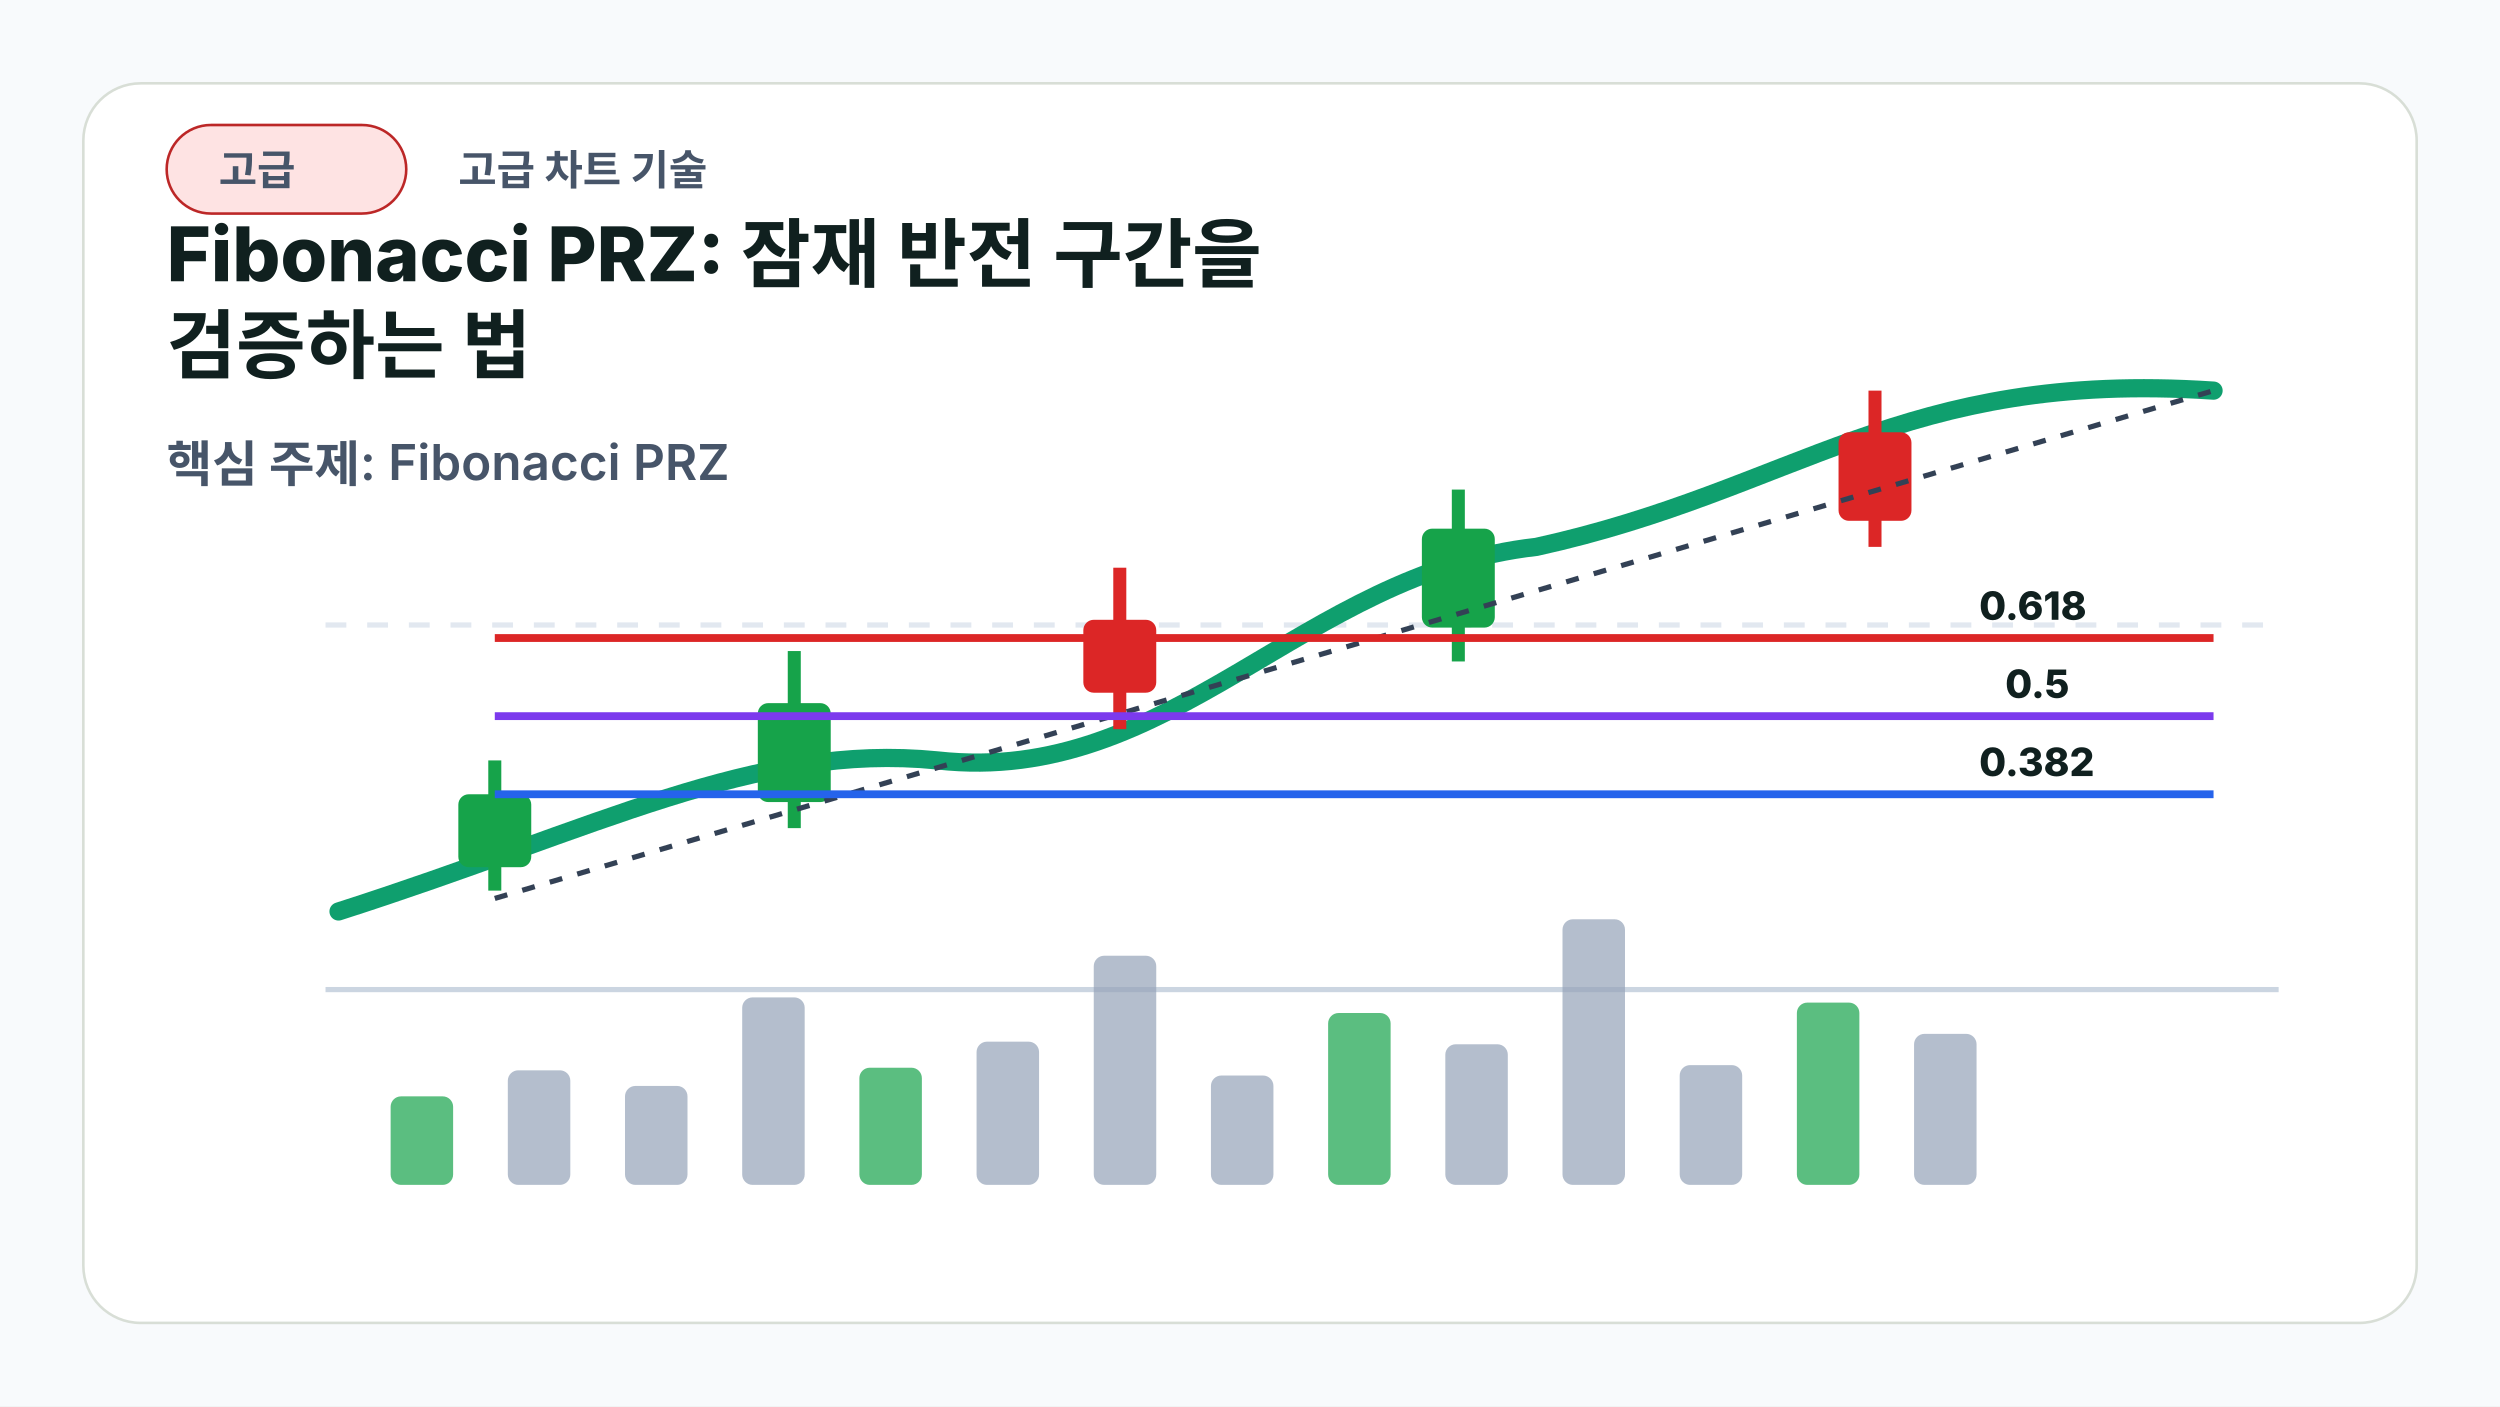
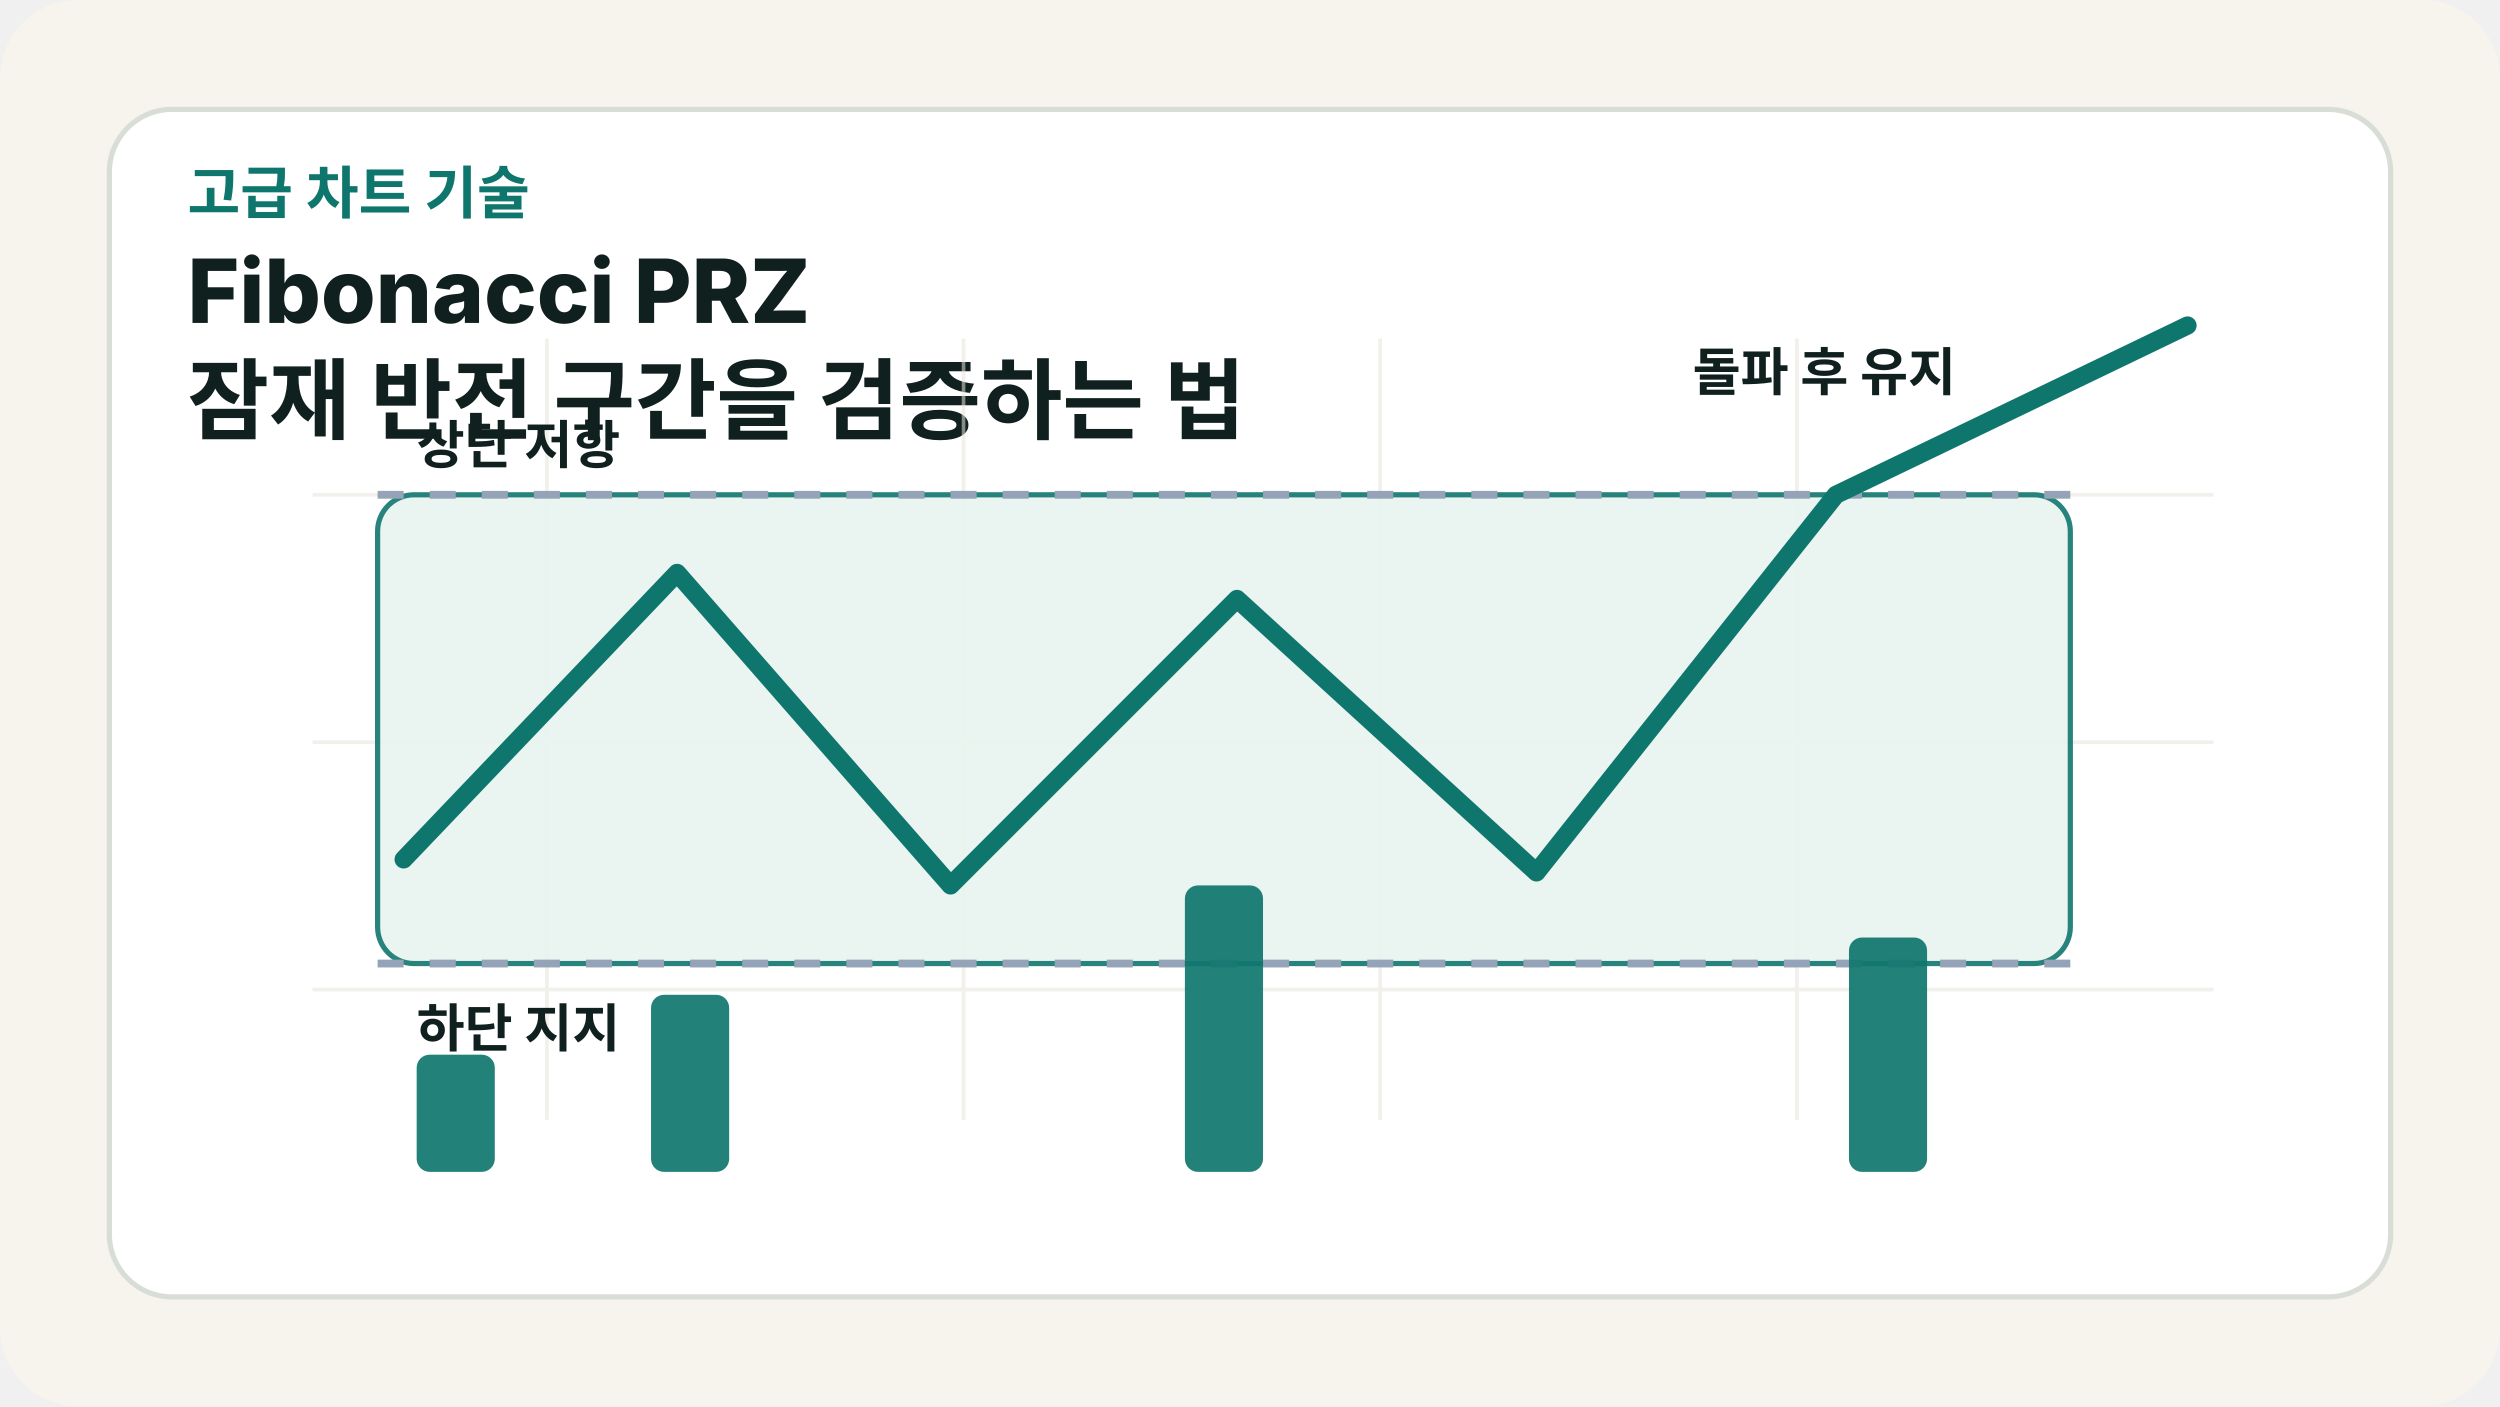
<svg xmlns="http://www.w3.org/2000/svg" width="960" height="540" viewBox="0 0 960 540" role="img" aria-labelledby="title desc">
-   <style>.title{font:800 29px system-ui,-apple-system,Segoe UI,sans-serif;fill:#10201f}.item{font:600 19px system-ui,-apple-system,Segoe UI,sans-serif;fill:#475569}.small{font:700 16px system-ui,-apple-system,Segoe UI,sans-serif;fill:#475569}.label{font:800 15px system-ui,-apple-system,Segoe UI,sans-serif;fill:#10201f}.muted{font:600 14px system-ui,-apple-system,Segoe UI,sans-serif;fill:#64748b}</style>
-   <rect width="960" height="540" fill="#f8fafc" />
-   <rect x="32" y="32" width="896" height="476" rx="22" fill="white" stroke="#d8ded6" />
-   <rect x="64" y="48" width="92" height="34" rx="17" fill="#fee2e2" stroke="#b91c1c" opacity="0.95" />
-   <text x="84" y="71" class="small">고급</text>
-   <text x="176" y="71" class="small">고급 차트 기술</text>
-   <text x="64" y="108" class="title">Fibonacci PRZ: 잠재 반전 구간을</text>
-   <text x="64" y="143" class="title">검증하는 법</text>
-   <text x="64" y="185" class="item">핵심 주제: Fibonacci PRZ</text>
+   <style>
+ .bg{fill:#f6f4ed}.panel{fill:#fff;stroke:#d8ded6;stroke-width:2}.title{font:800 34px system-ui,-apple-system,BlinkMacSystemFont,"Segoe UI",sans-serif;fill:#10201f}.sub{font:800 22px system-ui,-apple-system,BlinkMacSystemFont,"Segoe UI",sans-serif;fill:#0f766e}.label{font:800 20px system-ui,-apple-system,BlinkMacSystemFont,"Segoe UI",sans-serif;fill:#10201f}.note{font:700 17px system-ui,-apple-system,BlinkMacSystemFont,"Segoe UI",sans-serif;fill:#647067}.line{fill:none;stroke:#0f766e;stroke-width:7;stroke-linecap:round;stroke-linejoin:round}.down{fill:none;stroke:#b45309;stroke-width:7;stroke-linecap:round;stroke-linejoin:round}.thin{fill:none;stroke:#94a3b8;stroke-width:4;stroke-linecap:round}.dash{stroke:#94a3b8;stroke-width:3;stroke-dasharray:10 10}.zone{fill:#e8f4ef;stroke:#0f766e;stroke-width:2;opacity:.9}.risk{fill:#fff3df;stroke:#b45309;stroke-width:2}.bar{fill:#0f766e;opacity:.92}.warn{fill:#b45309;opacity:.92}
+ </style>
+   <rect class="bg" width="960" height="540" rx="30" />
+   <rect class="panel" x="42" y="42" width="876" height="456" rx="24" />
+   <text x="72" y="82" class="sub">고급 차트 기술</text>
+   <text x="72" y="124" class="title">Fibonacci PRZ</text>
+   <text x="72" y="166" class="title">잠재 반전 구간을 검증하는 법</text>
+   <g opacity=".55">
+     <path d="M120 190H850M120 285H850M120 380H850M210 130V430M370 130V430M530 130V430M690 130V430" stroke="#e7e3d8" stroke-width="1.4" />
+   </g>
+   <rect class="zone" x="145" y="190" width="650" height="180" rx="14" />
+   <path class="dash" d="M145 190H795M145 370H795" />
+   <path class="line" d="M155 330L260 220L365 340L475 230L590 335L705 190L840 125" />
  <g>
-     <line x1="125" y1="380" x2="875" y2="380" stroke="#cbd5e1" stroke-width="2" />
-     <line x1="125" y1="240" x2="875" y2="240" stroke="#e2e8f0" stroke-width="2" stroke-dasharray="8 8" />
-     <path d="M130 350 C230 318 290 285 360 292 C450 302 500 220 590 210 C690 188 730 142 850 150" fill="none" stroke="#0f9f6e" stroke-width="7" stroke-linecap="round" />
-     <line x1="190" y1="342" x2="190" y2="292" stroke="#16a34a" stroke-width="5" />
-     <rect x="176" y="305" width="28" height="28" rx="4" fill="#16a34a" />
-     <line x1="305" y1="318" x2="305" y2="250" stroke="#16a34a" stroke-width="5" />
-     <rect x="291" y="270" width="28" height="38" rx="4" fill="#16a34a" />
-     <line x1="430" y1="280" x2="430" y2="218" stroke="#dc2626" stroke-width="5" />
-     <rect x="416" y="238" width="28" height="28" rx="4" fill="#dc2626" />
-     <line x1="560" y1="254" x2="560" y2="188" stroke="#16a34a" stroke-width="5" />
-     <rect x="546" y="203" width="28" height="38" rx="4" fill="#16a34a" />
-     <line x1="720" y1="210" x2="720" y2="150" stroke="#dc2626" stroke-width="5" />
-     <rect x="706" y="166" width="28" height="34" rx="4" fill="#dc2626" />
-     <rect x="150" y="421" width="24" height="34" rx="4" fill="#16a34a" opacity=".7" />
-     <rect x="195" y="411" width="24" height="44" rx="4" fill="#94a3b8" opacity=".7" />
-     <rect x="240" y="417" width="24" height="38" rx="4" fill="#94a3b8" opacity=".7" />
-     <rect x="285" y="383" width="24" height="72" rx="4" fill="#94a3b8" opacity=".7" />
-     <rect x="330" y="410" width="24" height="45" rx="4" fill="#16a34a" opacity=".7" />
-     <rect x="375" y="400" width="24" height="55" rx="4" fill="#94a3b8" opacity=".7" />
-     <rect x="420" y="367" width="24" height="88" rx="4" fill="#94a3b8" opacity=".7" />
-     <rect x="465" y="413" width="24" height="42" rx="4" fill="#94a3b8" opacity=".7" />
-     <rect x="510" y="389" width="24" height="66" rx="4" fill="#16a34a" opacity=".7" />
-     <rect x="555" y="401" width="24" height="54" rx="4" fill="#94a3b8" opacity=".7" />
-     <rect x="600" y="353" width="24" height="102" rx="4" fill="#94a3b8" opacity=".7" />
-     <rect x="645" y="409" width="24" height="46" rx="4" fill="#94a3b8" opacity=".7" />
-     <rect x="690" y="385" width="24" height="70" rx="4" fill="#16a34a" opacity=".7" />
-     <rect x="735" y="397" width="24" height="58" rx="4" fill="#94a3b8" opacity=".7" />
-     <line x1="190" y1="345" x2="850" y2="150" stroke="#334155" stroke-width="2" stroke-dasharray="5 6" />
-     <line x1="190" y1="305" x2="850" y2="305" stroke="#2563eb" stroke-width="3" />
-     <text x="760" y="298" class="label">0.382</text>
-     <line x1="190" y1="275" x2="850" y2="275" stroke="#7c3aed" stroke-width="3" />
-     <text x="770" y="268" class="label">0.5</text>
-     <line x1="190" y1="245" x2="850" y2="245" stroke="#dc2626" stroke-width="3" />
-     <text x="760" y="238" class="label">0.618</text>
+     <rect class="bar" x="160" y="405" width="30" height="45" rx="5" />
+     <rect class="bar" x="250" y="382" width="30" height="68" rx="5" />
+     <rect class="bar" x="455" y="340" width="30" height="110" rx="5" />
+     <rect class="bar" x="710" y="360" width="30" height="90" rx="5" />
  </g>
+   <text class="label" x="160" y="178">상단 저항</text>
+   <text class="label" x="160" y="402">하단 지지</text>
+   <text class="label" x="650" y="150">돌파 후 유지</text>
</svg>
